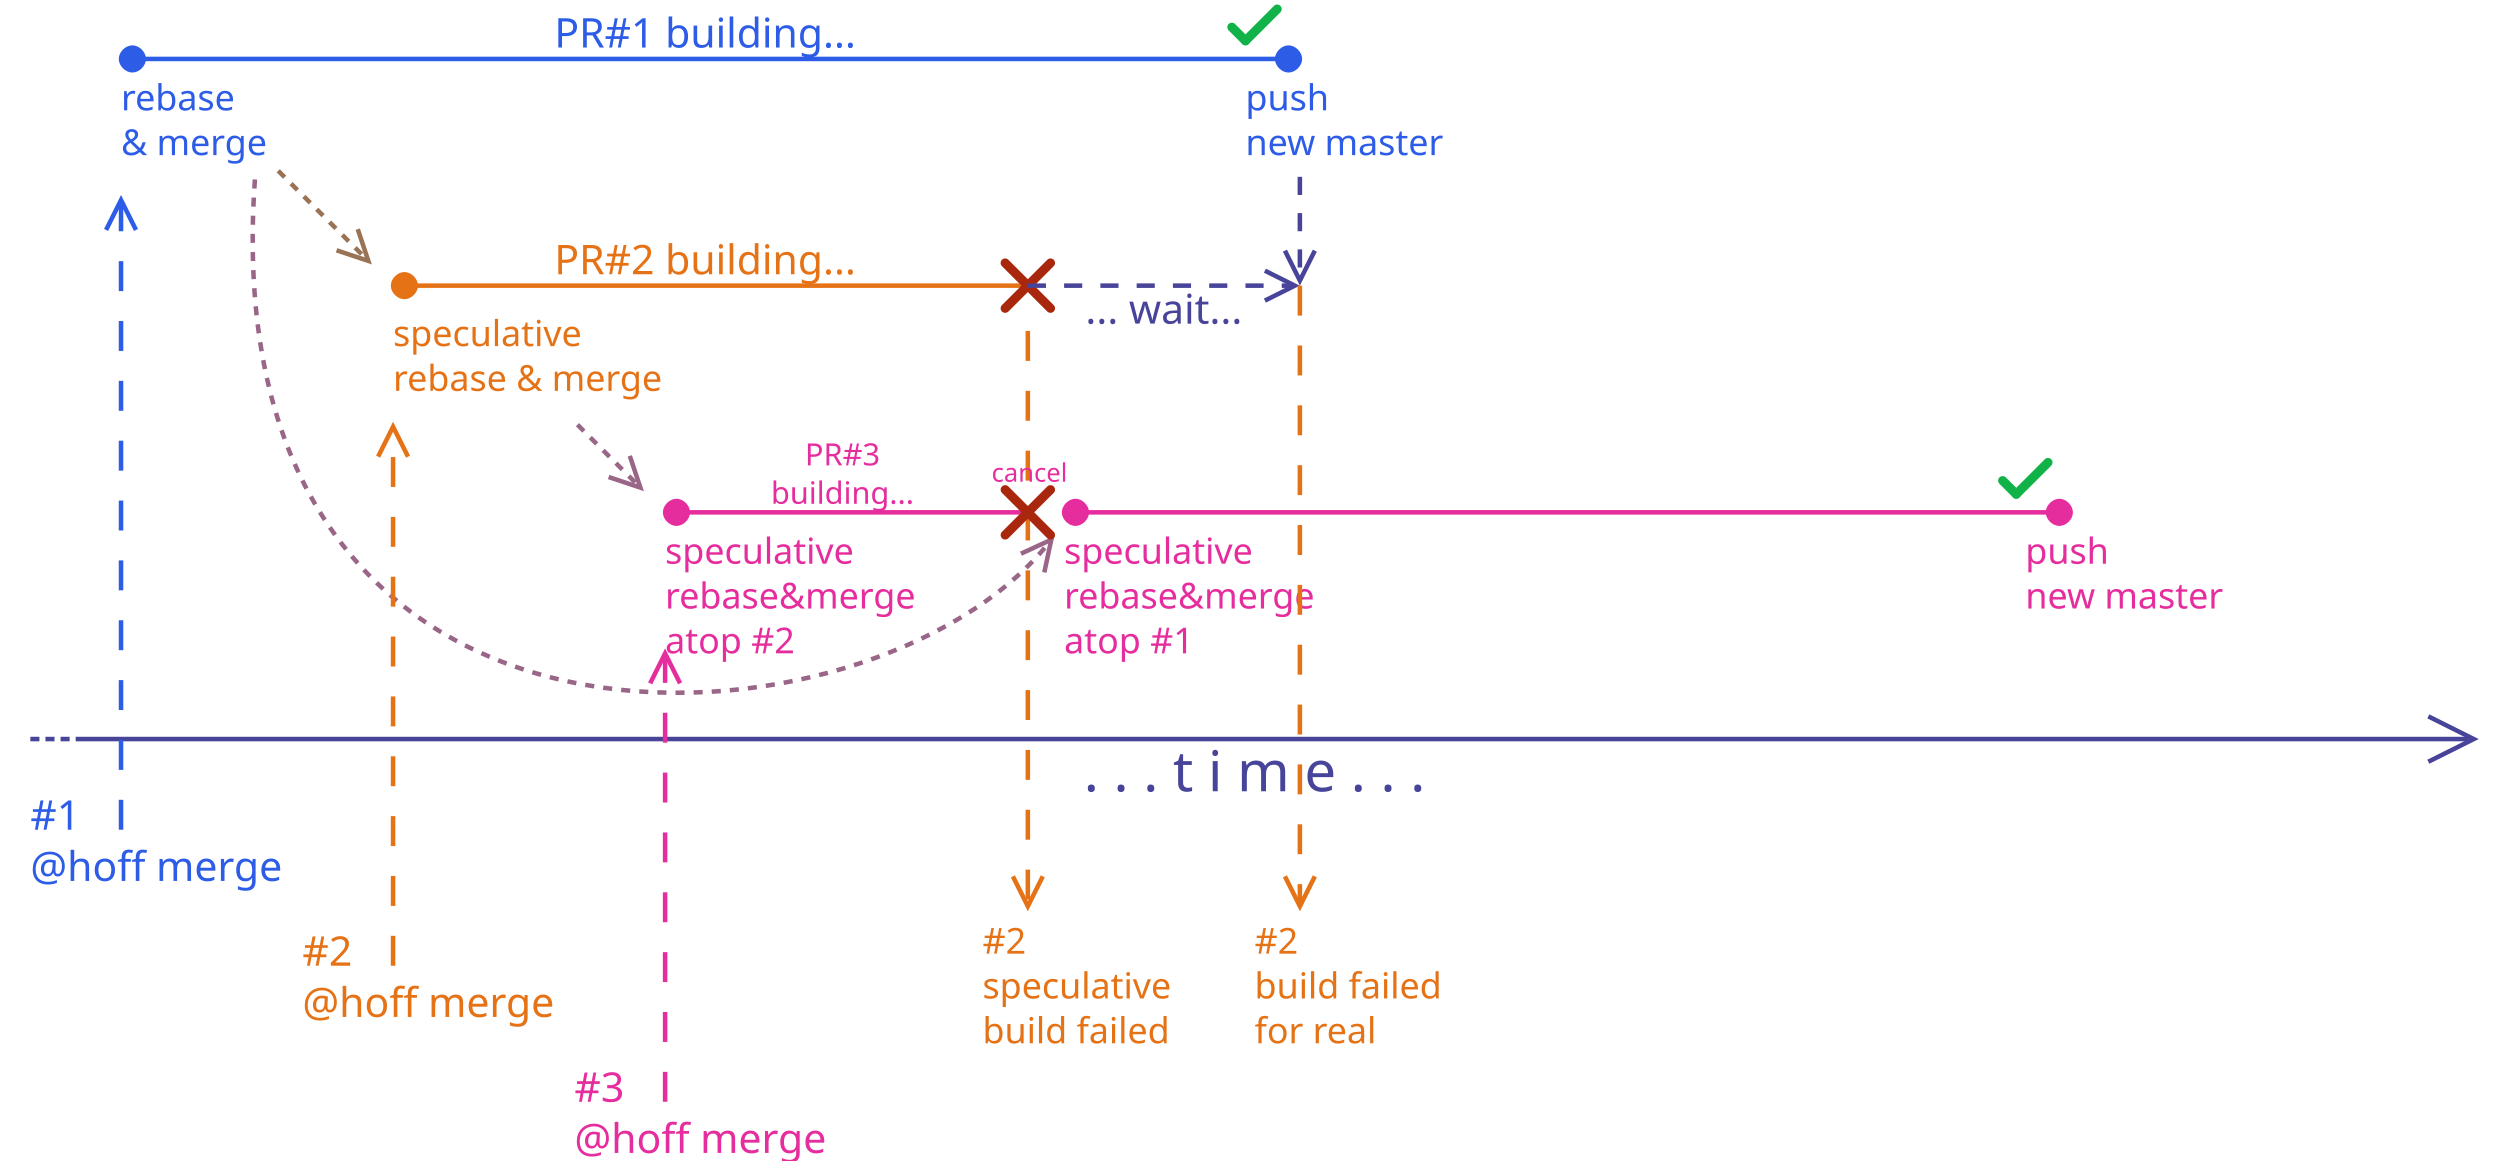
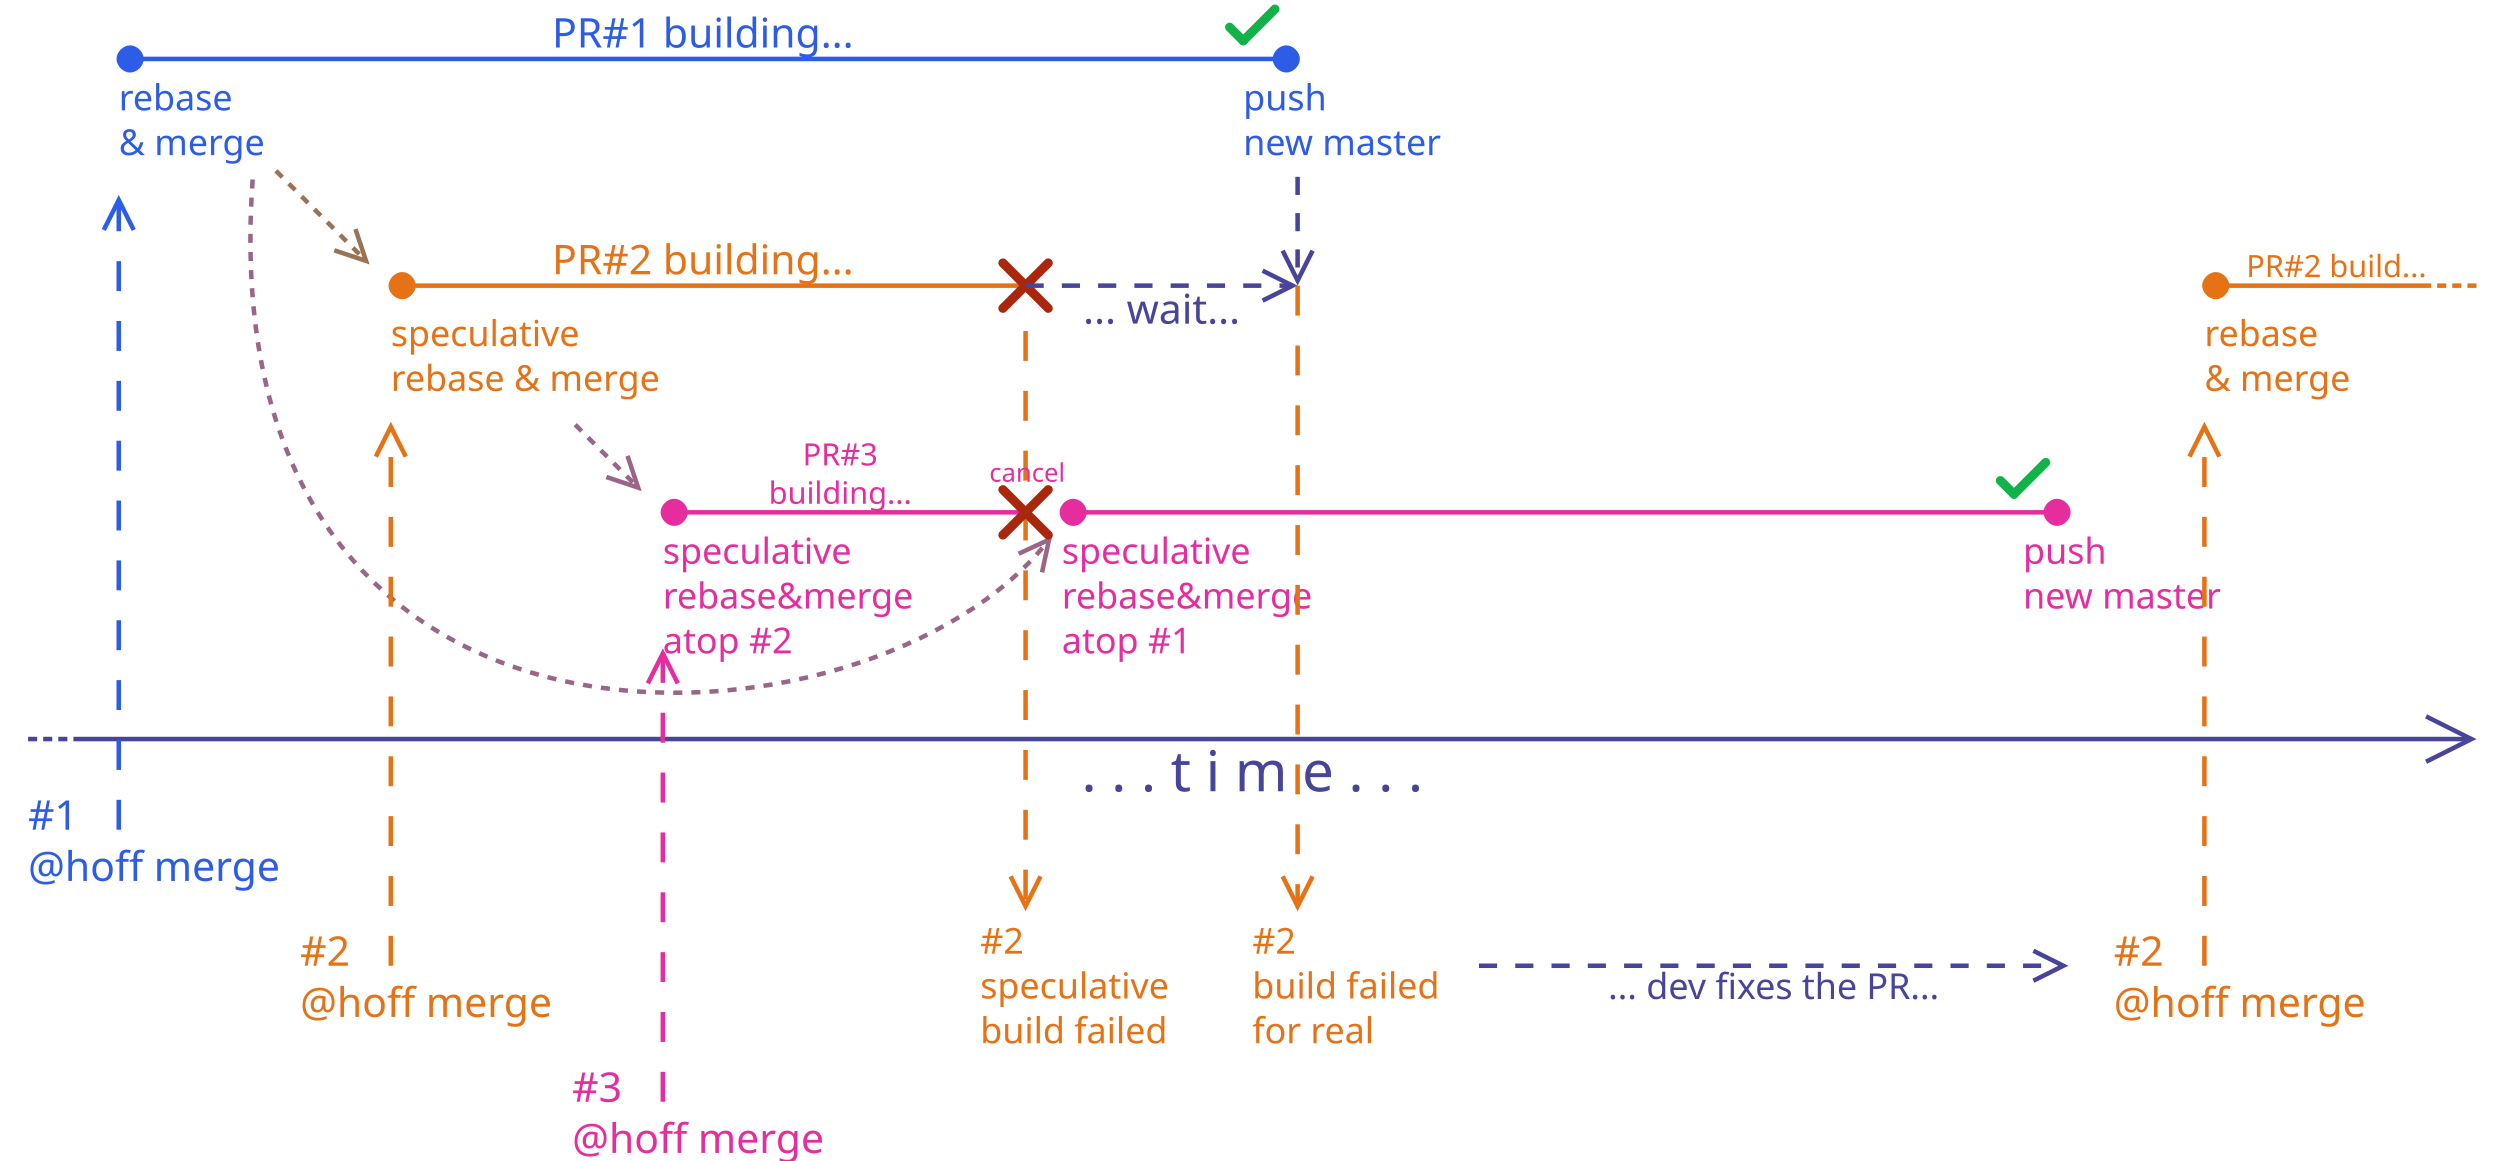
- <svg xmlns="http://www.w3.org/2000/svg" width="28cm" height="13cm" viewBox="-2 7 542 256">
+ <svg xmlns="http://www.w3.org/2000/svg" width="28cm" height="13cm" viewBox="-2 7 543 256">
  <g id="Background">
    <g>
      <path style="fill: none; stroke-opacity: 1; stroke-width: 1; stroke-dasharray: 2; stroke: #996687" d="M 49.53 46.583 C 39.53,186.583 185.877,175.154 224.48,126.9" />
      <polyline style="fill: none; stroke-opacity: 1; stroke-width: 1; stroke: #996687" points="223.632,133.242 225.179,126.027 218.479,129.119 " />
    </g>
    <text font-size="9.031" style="fill: #2d5ce6; fill-opacity: 1; stroke: none;text-anchor:middle;font-family:sans-serif;font-style:normal;font-weight:normal" x="150" y="17.482">
      <tspan x="150" y="17.482">PR#1 building...</tspan>
      <tspan x="150" y="28.771" />
    </text>
    <g>
      <line style="fill: none; stroke-opacity: 1; stroke-width: 1; stroke: #474499" x1="10" y1="170" x2="537.764" y2="170" />
      <line style="fill: none; stroke-opacity: 1; stroke-width: 1; stroke: #474499" x1="0" y1="170" x2="2" y2="170" />
      <line style="fill: none; stroke-opacity: 1; stroke-width: 1; stroke: #474499" x1="3.333" y1="170" x2="5.333" y2="170" />
      <line style="fill: none; stroke-opacity: 1; stroke-width: 1; stroke: #474499" x1="6.667" y1="170" x2="8.667" y2="170" />
      <polyline style="fill: none; stroke-opacity: 1; stroke-width: 1; stroke: #474499" points="528.882,175 538.882,170 528.882,165 " />
    </g>
    <text font-size="12.418" style="fill: #474499; fill-opacity: 1; stroke: none;text-anchor:middle;font-family:sans-serif;font-style:normal;font-weight:normal" x="270" y="181.526">
      <tspan x="270" y="181.526">. . . t i m e . . .</tspan>
    </text>
    <text font-size="7.902" style="fill: #2d5ce6; fill-opacity: 1; stroke: none;text-anchor:start;font-family:sans-serif;font-style:normal;font-weight:normal" x="268" y="31.335">
      <tspan x="268" y="31.335">push</tspan>
      <tspan x="268" y="41.213">new master</tspan>
    </text>
    <text font-size="7.902" style="fill: #2d5ce6; fill-opacity: 1; stroke: none;text-anchor:start;font-family:sans-serif;font-style:normal;font-weight:normal" x="20" y="31.335">
      <tspan x="20" y="31.335">rebase</tspan>
      <tspan x="20" y="41.213">&amp; merge</tspan>
    </text>
    <g>
      <line style="fill: none; stroke-opacity: 1; stroke-width: 1; stroke-dasharray: 6.6; stroke: #2d5ce6" x1="20" y1="190" x2="20" y2="52.236" />
      <polyline style="fill: none; stroke-opacity: 1; stroke-width: 1; stroke: #2d5ce6" points="23.3,57.718 20,51.118 16.7,57.718 " />
    </g>
    <text font-size="9.031" style="fill: #2d5ce6; fill-opacity: 1; stroke: none;text-anchor:start;font-family:sans-serif;font-style:normal;font-weight:normal" x="0" y="190">
      <tspan x="0" y="190">#1</tspan>
      <tspan x="0" y="201.289">@hoff merge</tspan>
    </text>
    <g>
      <line style="fill: none; stroke-opacity: 1; stroke-width: 1; stroke-dasharray: 6.6; stroke: #e67216" x1="80" y1="220" x2="80" y2="102.236" />
      <polyline style="fill: none; stroke-opacity: 1; stroke-width: 1; stroke: #e67216" points="83.3,107.718 80,101.118 76.7,107.718 " />
    </g>
    <text font-size="9.031" style="fill: #e67216; fill-opacity: 1; stroke: none;text-anchor:start;font-family:sans-serif;font-style:normal;font-weight:normal" x="60" y="220">
      <tspan x="60" y="220">#2</tspan>
      <tspan x="60" y="231.289">@hoff merge</tspan>
    </text>
    <g>
      <line style="fill: none; stroke-opacity: 1; stroke-width: 1; stroke-dasharray: 6.6; stroke: #e62d9e" x1="140" y1="250" x2="140" y2="152.236" />
      <polyline style="fill: none; stroke-opacity: 1; stroke-width: 1; stroke: #e62d9e" points="143.3,157.718 140,151.118 136.7,157.718 " />
    </g>
    <text font-size="9.031" style="fill: #e62d9e; fill-opacity: 1; stroke: none;text-anchor:start;font-family:sans-serif;font-style:normal;font-weight:normal" x="120" y="250">
      <tspan x="120" y="250">#3</tspan>
      <tspan x="120" y="261.289">@hoff merge</tspan>
    </text>
    <g>
      <line style="fill: none; stroke-opacity: 1; stroke-width: 1; stroke: #2d5ce6" x1="20" y1="20" x2="280" y2="20" />
      <path style="fill: #2d5ce6; fill-opacity: 1; stroke-opacity: 1; stroke-width: 1; stroke: #2d5ce6" fill-rule="evenodd" d="M 20 20 C 20,18.75 21.25,17.5 22.5,17.5 C 23.75,17.5 25,18.75 25,20 C 25,21.25 23.75,22.5 22.5,22.5 C 21.25,22.5 20,21.25 20,20z" />
      <path style="fill: #2d5ce6; fill-opacity: 1; stroke-opacity: 1; stroke-width: 1; stroke: #2d5ce6" fill-rule="evenodd" d="M 280 20 C 280,21.25 278.75,22.5 277.5,22.5 C 276.25,22.5 275,21.25 275,20 C 275,18.75 276.25,17.5 277.5,17.5 C 278.75,17.5 280,18.75 280,20z" />
    </g>
    <text font-size="9.031" style="fill: #e67216; fill-opacity: 1; stroke: none;text-anchor:middle;font-family:sans-serif;font-style:normal;font-weight:normal" x="150" y="67.482">
      <tspan x="150" y="67.482">PR#2 building...</tspan>
      <tspan x="150" y="78.771" />
    </text>
    <text font-size="7.902" style="fill: #e67216; fill-opacity: 1; stroke: none;text-anchor:start;font-family:sans-serif;font-style:normal;font-weight:normal" x="80" y="83.335">
      <tspan x="80" y="83.335">speculative</tspan>
      <tspan x="80" y="93.213">rebase &amp; merge</tspan>
    </text>
    <g>
      <line style="fill: none; stroke-opacity: 1; stroke-width: 1; stroke: #e67216" x1="80" y1="70" x2="220" y2="70" />
      <path style="fill: #e67216; fill-opacity: 1; stroke-opacity: 1; stroke-width: 1; stroke: #e67216" fill-rule="evenodd" d="M 80 70 C 80,68.75 81.25,67.5 82.5,67.5 C 83.75,67.5 85,68.75 85,70 C 85,71.25 83.75,72.5 82.5,72.5 C 81.25,72.5 80,71.25 80,70z" />
    </g>
    <text font-size="6.773" style="fill: #e62d9e; fill-opacity: 1; stroke: none;text-anchor:middle;font-family:sans-serif;font-style:normal;font-weight:normal" x="180" y="109.645">
      <tspan x="180" y="109.645">PR#3</tspan>
      <tspan x="180" y="118.112">building...</tspan>
      <tspan x="180" y="126.578" />
      <tspan x="180" y="135.045" />
    </text>
    <text font-size="7.902" style="fill: #e62d9e; fill-opacity: 1; stroke: none;text-anchor:start;font-family:sans-serif;font-style:normal;font-weight:normal" x="440" y="131.335">
      <tspan x="440" y="131.335">push</tspan>
      <tspan x="440" y="141.213">new master</tspan>
    </text>
    <text font-size="7.902" style="fill: #e62d9e; fill-opacity: 1; stroke: none;text-anchor:start;font-family:sans-serif;font-style:normal;font-weight:normal" x="140" y="131.335">
      <tspan x="140" y="131.335">speculative</tspan>
      <tspan x="140" y="141.213">rebase&amp;merge</tspan>
      <tspan x="140" y="151.091">atop #2</tspan>
    </text>
    <g>
      <line style="fill: none; stroke-opacity: 1; stroke-width: 1; stroke: #e62d9e" x1="140" y1="120" x2="220" y2="120" />
      <path style="fill: #e62d9e; fill-opacity: 1; stroke-opacity: 1; stroke-width: 1; stroke: #e62d9e" fill-rule="evenodd" d="M 140 120 C 140,118.75 141.25,117.5 142.5,117.5 C 143.75,117.5 145,118.75 145,120 C 145,121.25 143.75,122.5 142.5,122.5 C 141.25,122.5 140,121.25 140,120z" />
    </g>
    <text font-size="7.902" style="fill: #e67216; fill-opacity: 1; stroke: none;text-anchor:start;font-family:sans-serif;font-style:normal;font-weight:normal" x="210" y="217.335">
      <tspan x="210" y="217.335">#2</tspan>
      <tspan x="210" y="227.213">speculative</tspan>
      <tspan x="210" y="237.091">build failed</tspan>
    </text>
    <g>
      <line style="fill: none; stroke-opacity: 1; stroke-width: 1; stroke-dasharray: 6.6; stroke: #e67216" x1="220" y1="80" x2="220" y2="205.764" />
      <polyline style="fill: none; stroke-opacity: 1; stroke-width: 1; stroke: #e67216" points="216.7,200.282 220,206.882 223.3,200.282 " />
    </g>
    <g>
      <line style="fill: none; stroke-opacity: 1; stroke-width: 2; stroke-linecap: round; stroke: #a8270d" x1="215" y1="75" x2="225" y2="65" />
      <line style="fill: none; stroke-opacity: 1; stroke-width: 2; stroke-linecap: round; stroke: #a8270d" x1="215" y1="65" x2="225" y2="75" />
    </g>
    <g>
      <line style="fill: none; stroke-opacity: 1; stroke-width: 1; stroke: #e62d9e" x1="228" y1="120" x2="450" y2="120" />
      <path style="fill: #e62d9e; fill-opacity: 1; stroke-opacity: 1; stroke-width: 1; stroke: #e62d9e" fill-rule="evenodd" d="M 228 120 C 228,118.75 229.25,117.5 230.5,117.5 C 231.75,117.5 233,118.75 233,120 C 233,121.25 231.75,122.5 230.5,122.5 C 229.25,122.5 228,121.25 228,120z" />
      <path style="fill: #e62d9e; fill-opacity: 1; stroke-opacity: 1; stroke-width: 1; stroke: #e62d9e" fill-rule="evenodd" d="M 450 120 C 450,121.25 448.75,122.5 447.5,122.5 C 446.25,122.5 445,121.25 445,120 C 445,118.75 446.25,117.5 447.5,117.5 C 448.75,117.5 450,118.75 450,120z" />
    </g>
    <text font-size="7.902" style="fill: #e62d9e; fill-opacity: 1; stroke: none;text-anchor:start;font-family:sans-serif;font-style:normal;font-weight:normal" x="228" y="131.335">
      <tspan x="228" y="131.335">speculative</tspan>
      <tspan x="228" y="141.213">rebase&amp;merge</tspan>
      <tspan x="228" y="151.091">atop #1</tspan>
    </text>
    <g>
      <line style="fill: none; stroke-opacity: 1; stroke-width: 2; stroke-linecap: round; stroke: #a8270d" x1="215" y1="125" x2="225" y2="115" />
      <line style="fill: none; stroke-opacity: 1; stroke-width: 2; stroke-linecap: round; stroke: #a8270d" x1="215" y1="115" x2="225" y2="125" />
    </g>
    <text font-size="5.644" style="fill: #e62d9e; fill-opacity: 1; stroke: none;text-anchor:start;font-family:sans-serif;font-style:normal;font-weight:normal" x="212" y="113.239">
      <tspan x="212" y="113.239">cancel</tspan>
    </text>
    <g>
      <line style="fill: none; stroke-opacity: 1; stroke-width: 1; stroke-dasharray: 4; stroke: #474499" x1="220" y1="70" x2="277.764" y2="70" />
      <polyline style="fill: none; stroke-opacity: 1; stroke-width: 1; stroke: #474499" points="272.282,73.3 278.882,70 272.282,66.7 " />
    </g>
    <text font-size="9.031" style="fill: #474499; fill-opacity: 1; stroke: none;text-anchor:middle;font-family:sans-serif;font-style:normal;font-weight:normal" x="250" y="78.383">
      <tspan x="250" y="78.383">... wait...</tspan>
    </text>
    <g>
      <line style="fill: none; stroke-opacity: 1; stroke-width: 1; stroke-dasharray: 6.6; stroke: #e67216" x1="280" y1="70" x2="280" y2="205.764" />
      <polyline style="fill: none; stroke-opacity: 1; stroke-width: 1; stroke: #e67216" points="276.7,200.282 280,206.882 283.3,200.282 " />
    </g>
    <text font-size="7.902" style="fill: #e67216; fill-opacity: 1; stroke: none;text-anchor:start;font-family:sans-serif;font-style:normal;font-weight:normal" x="270" y="217.335">
      <tspan x="270" y="217.335">#2</tspan>
      <tspan x="270" y="227.213">build failed</tspan>
      <tspan x="270" y="237.091">for real</tspan>
    </text>
    <g>
      <line style="fill: none; stroke-opacity: 1; stroke-width: 1; stroke-dasharray: 4; stroke: #474499" x1="280" y1="46" x2="280" y2="67.764" />
      <polyline style="fill: none; stroke-opacity: 1; stroke-width: 1; stroke: #474499" points="276.7,62.282 280,68.882 283.3,62.282 " />
    </g>
    <g>
      <line style="fill: none; stroke-opacity: 1; stroke-width: 1; stroke-dasharray: 2; stroke: #997356" x1="54.667" y1="44.667" x2="73.752" y2="63.752" />
      <polyline style="fill: none; stroke-opacity: 1; stroke-width: 1; stroke: #997356" points="67.542,62.209 74.543,64.543 72.209,57.542 " />
    </g>
    <g>
      <line style="fill: none; stroke-opacity: 1; stroke-width: 1; stroke-dasharray: 2; stroke: #996687" x1="120.667" y1="100.667" x2="133.752" y2="113.752" />
      <polyline style="fill: none; stroke-opacity: 1; stroke-width: 1; stroke: #996687" points="127.542,112.209 134.543,114.543 132.209,107.542 " />
    </g>
    <g transform="matrix(1,0,0,1,85,7)">
      <line style="fill: none; stroke-opacity: 1; stroke-width: 2; stroke-linecap: round; stroke: #11b349" x1="183" y1="9" x2="190" y2="2" />
      <line style="fill: none; stroke-opacity: 1; stroke-width: 2; stroke-linecap: round; stroke: #11b349" x1="180" y1="6" x2="183" y2="9" />
    </g>
    <g transform="matrix(1,0,0,1,255,107)">
      <line style="fill: none; stroke-opacity: 1; stroke-width: 2; stroke-linecap: round; stroke: #11b349" x1="183" y1="9" x2="190" y2="2" />
      <line style="fill: none; stroke-opacity: 1; stroke-width: 2; stroke-linecap: round; stroke: #11b349" x1="180" y1="6" x2="183" y2="9" />
    </g>
+     <g>
+       <line style="fill: none; stroke-opacity: 1; stroke-width: 1; stroke-dasharray: 6.6; stroke: #e67216" x1="480" y1="220" x2="480" y2="102.236" />
+       <polyline style="fill: none; stroke-opacity: 1; stroke-width: 1; stroke: #e67216" points="483.3,107.718 480,101.118 476.7,107.718 " />
+     </g>
+     <text font-size="9.031" style="fill: #e67216; fill-opacity: 1; stroke: none;text-anchor:start;font-family:sans-serif;font-style:normal;font-weight:normal" x="460" y="220">
+       <tspan x="460" y="220">#2</tspan>
+       <tspan x="460" y="231.289">@hoff merge</tspan>
+     </text>
+     <text font-size="6.773" style="fill: #e67216; fill-opacity: 1; stroke: none;text-anchor:middle;font-family:sans-serif;font-style:normal;font-weight:normal" x="510" y="68.112">
+       <tspan x="510" y="68.112">PR#2 build...</tspan>
+       <tspan x="510" y="76.578" />
+     </text>
+     <text font-size="7.902" style="fill: #e67216; fill-opacity: 1; stroke: none;text-anchor:start;font-family:sans-serif;font-style:normal;font-weight:normal" x="480" y="83.335">
+       <tspan x="480" y="83.335">rebase</tspan>
+       <tspan x="480" y="93.213">&amp; merge</tspan>
+     </text>
+     <g>
+       <line style="fill: none; stroke-opacity: 1; stroke-width: 1; stroke: #e67216" x1="480" y1="70" x2="530" y2="70" />
+       <path style="fill: #e67216; fill-opacity: 1; stroke-opacity: 1; stroke-width: 1; stroke: #e67216" fill-rule="evenodd" d="M 480 70 C 480,68.75 481.25,67.5 482.5,67.5 C 483.75,67.5 485,68.75 485,70 C 485,71.25 483.75,72.5 482.5,72.5 C 481.25,72.5 480,71.25 480,70z" />
+       <line style="fill: none; stroke-opacity: 1; stroke-width: 1; stroke: #e67216" x1="540" y1="70" x2="538" y2="70" />
+       <line style="fill: none; stroke-opacity: 1; stroke-width: 1; stroke: #e67216" x1="536.667" y1="70" x2="534.667" y2="70" />
+       <line style="fill: none; stroke-opacity: 1; stroke-width: 1; stroke: #e67216" x1="533.333" y1="70" x2="531.333" y2="70" />
+     </g>
+     <g>
+       <line style="fill: none; stroke-opacity: 1; stroke-width: 1; stroke-dasharray: 4; stroke: #474499" x1="320" y1="220" x2="447.764" y2="220" />
+       <polyline style="fill: none; stroke-opacity: 1; stroke-width: 1; stroke: #474499" points="442.282,223.3 448.882,220 442.282,216.7 " />
+     </g>
+     <text font-size="7.902" style="fill: #474499; fill-opacity: 1; stroke: none;text-anchor:middle;font-family:sans-serif;font-style:normal;font-weight:normal" x="385" y="227.335">
+       <tspan x="385" y="227.335">... dev fixes the PR...</tspan>
+     </text>
  </g>
</svg>
